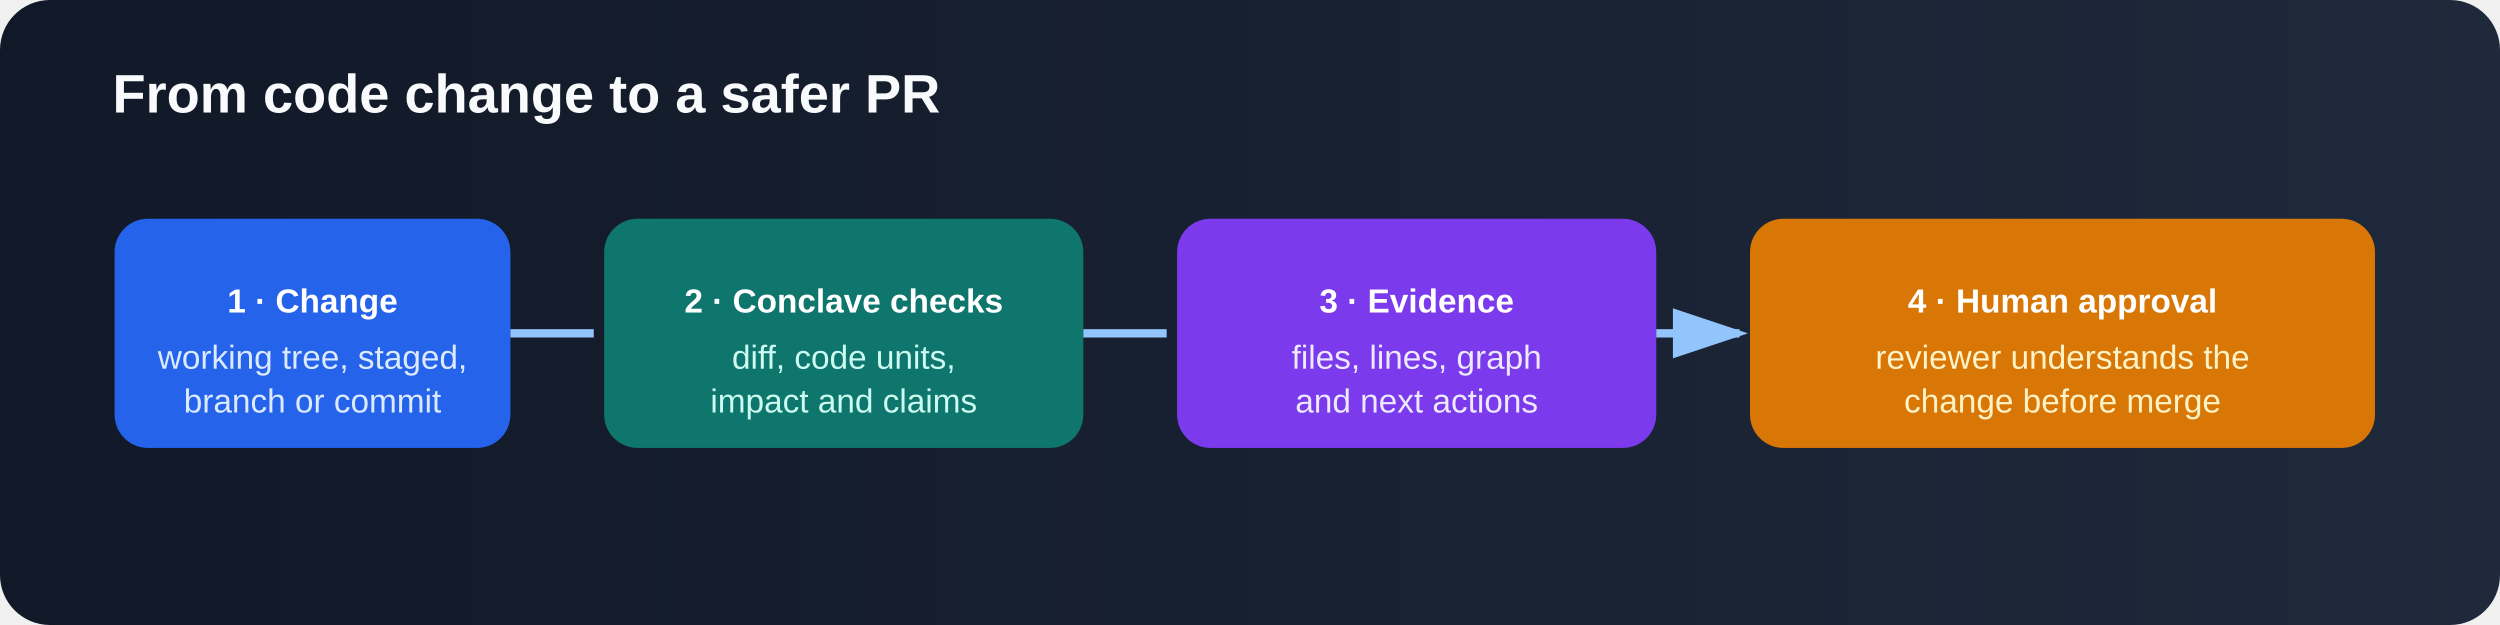
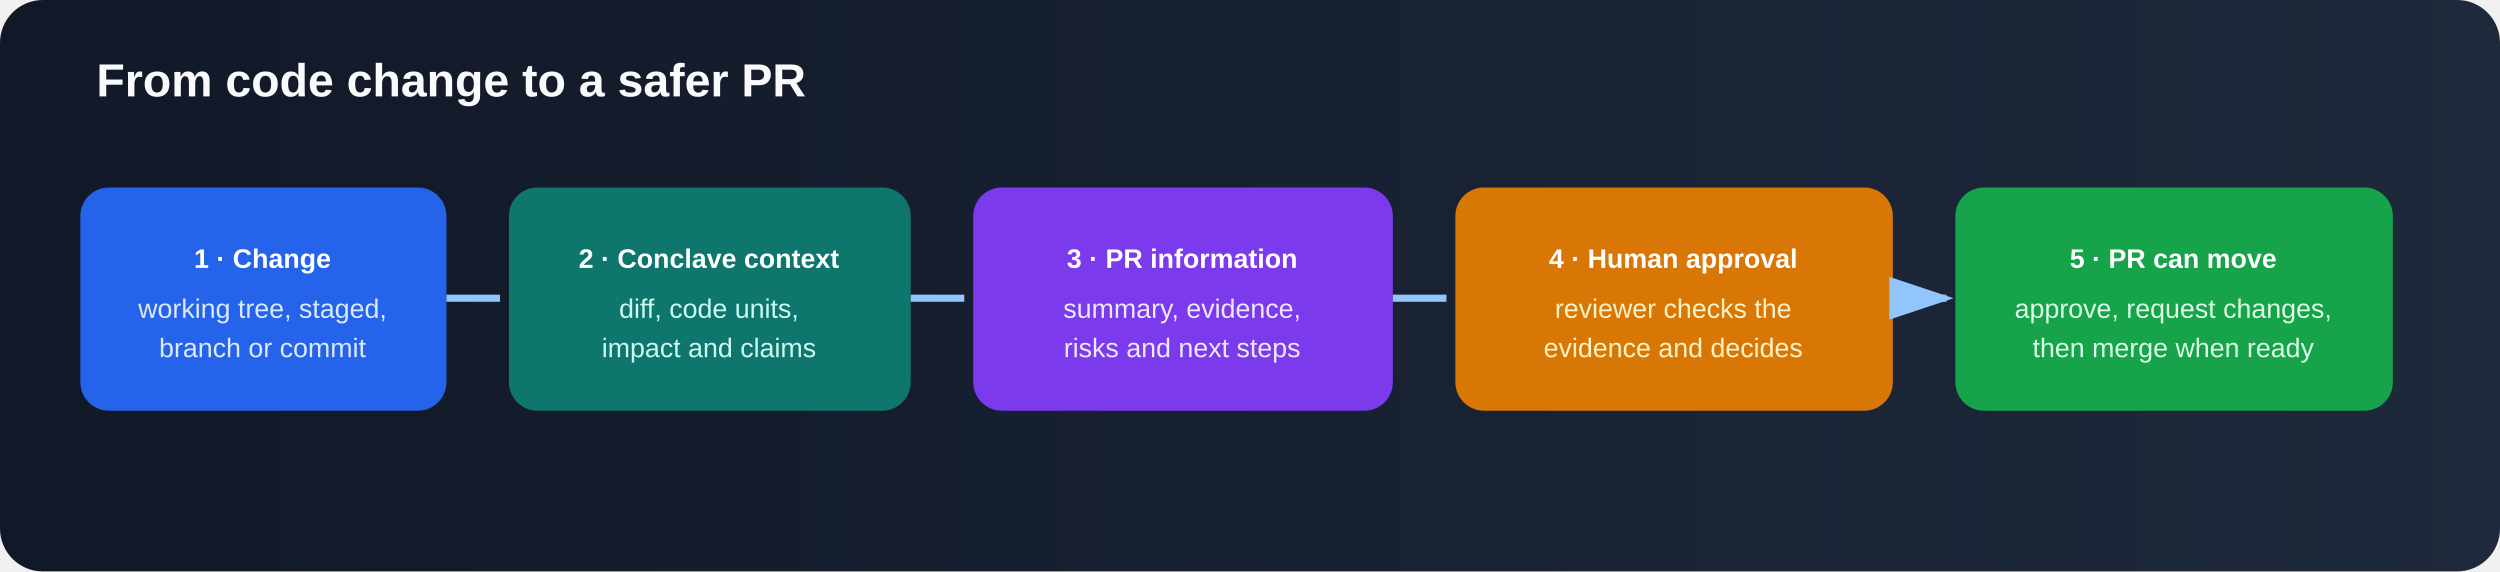
- <svg xmlns="http://www.w3.org/2000/svg" width="1200" height="300" viewBox="0 0 1200 300" role="img" aria-labelledby="title desc">
+ <svg xmlns="http://www.w3.org/2000/svg" width="1400" height="320" viewBox="0 0 1400 320" role="img" aria-labelledby="title desc">
  <defs>
    <linearGradient id="bg" x1="0" x2="1">
      <stop stop-color="#111827" />
      <stop offset="1" stop-color="#1e293b" />
    </linearGradient>
    <marker id="arrow" markerWidth="10" markerHeight="10" refX="8" refY="3" orient="auto">
      <path d="M0,0 L0,6 L9,3 z" fill="#93c5fd" />
    </marker>
  </defs>
-   <rect width="1200" height="300" rx="24" fill="url(#bg)" />
+   <rect width="1400" height="320" rx="24" fill="url(#bg)" />
  <text x="54" y="54" fill="#f8fafc" font-family="Arial,sans-serif" font-size="26" font-weight="700">From code change to a safer PR</text>
-   <g font-family="Arial,sans-serif" font-size="16">
-     <g transform="translate(55 105)">
-       <rect width="190" height="110" rx="16" fill="#2563eb" />
-       <text x="95" y="45" text-anchor="middle" fill="white" font-weight="700">1 · Change</text>
-       <text x="95" y="72" text-anchor="middle" fill="#dbeafe">working tree, staged,</text>
-       <text x="95" y="93" text-anchor="middle" fill="#dbeafe">branch or commit</text>
+   <g font-family="Arial,sans-serif" font-size="15">
+     <g transform="translate(45 105)">
+       <rect width="205" height="125" rx="16" fill="#2563eb" />
+       <text x="102" y="45" text-anchor="middle" fill="white" font-weight="700">1 · Change</text>
+       <text x="102" y="73" text-anchor="middle" fill="#dbeafe">working tree, staged,</text>
+       <text x="102" y="95" text-anchor="middle" fill="#dbeafe">branch or commit</text>
    </g>
-     <g transform="translate(290 105)">
-       <rect width="230" height="110" rx="16" fill="#0f766e" />
-       <text x="115" y="45" text-anchor="middle" fill="white" font-weight="700">2 · Conclave checks</text>
-       <text x="115" y="72" text-anchor="middle" fill="#ccfbf1">diff, code units,</text>
-       <text x="115" y="93" text-anchor="middle" fill="#ccfbf1">impact and claims</text>
+     <g transform="translate(285 105)">
+       <rect width="225" height="125" rx="16" fill="#0f766e" />
+       <text x="112" y="45" text-anchor="middle" fill="white" font-weight="700">2 · Conclave context</text>
+       <text x="112" y="73" text-anchor="middle" fill="#ccfbf1">diff, code units,</text>
+       <text x="112" y="95" text-anchor="middle" fill="#ccfbf1">impact and claims</text>
    </g>
-     <g transform="translate(565 105)">
-       <rect width="230" height="110" rx="16" fill="#7c3aed" />
-       <text x="115" y="45" text-anchor="middle" fill="white" font-weight="700">3 · Evidence</text>
-       <text x="115" y="72" text-anchor="middle" fill="#ede9fe">files, lines, graph</text>
-       <text x="115" y="93" text-anchor="middle" fill="#ede9fe">and next actions</text>
+     <g transform="translate(545 105)">
+       <rect width="235" height="125" rx="16" fill="#7c3aed" />
+       <text x="117" y="45" text-anchor="middle" fill="white" font-weight="700">3 · PR information</text>
+       <text x="117" y="73" text-anchor="middle" fill="#ede9fe">summary, evidence,</text>
+       <text x="117" y="95" text-anchor="middle" fill="#ede9fe">risks and next steps</text>
    </g>
-     <g transform="translate(840 105)">
-       <rect width="300" height="110" rx="16" fill="#d97706" />
-       <text x="150" y="45" text-anchor="middle" fill="white" font-weight="700">4 · Human approval</text>
-       <text x="150" y="72" text-anchor="middle" fill="#fef3c7">reviewer understands the</text>
-       <text x="150" y="93" text-anchor="middle" fill="#fef3c7">change before merge</text>
+     <g transform="translate(815 105)">
+       <rect width="245" height="125" rx="16" fill="#d97706" />
+       <text x="122" y="45" text-anchor="middle" fill="white" font-weight="700">4 · Human approval</text>
+       <text x="122" y="73" text-anchor="middle" fill="#fef3c7">reviewer checks the</text>
+       <text x="122" y="95" text-anchor="middle" fill="#fef3c7">evidence and decides</text>
+     </g>
+     <g transform="translate(1095 105)">
+       <rect width="245" height="125" rx="16" fill="#16a34a" />
+       <text x="122" y="45" text-anchor="middle" fill="white" font-weight="700">5 · PR can move</text>
+       <text x="122" y="73" text-anchor="middle" fill="#dcfce7">approve, request changes,</text>
+       <text x="122" y="95" text-anchor="middle" fill="#dcfce7">then merge when ready</text>
    </g>
  </g>
-   <path d="M245 160h40M520 160h40M795 160h40" stroke="#93c5fd" stroke-width="4" marker-end="url(#arrow)" />
+   <path d="M250 167h30M510 167h30M780 167h30M1060 167h30" stroke="#93c5fd" stroke-width="4" marker-end="url(#arrow)" />
</svg>
